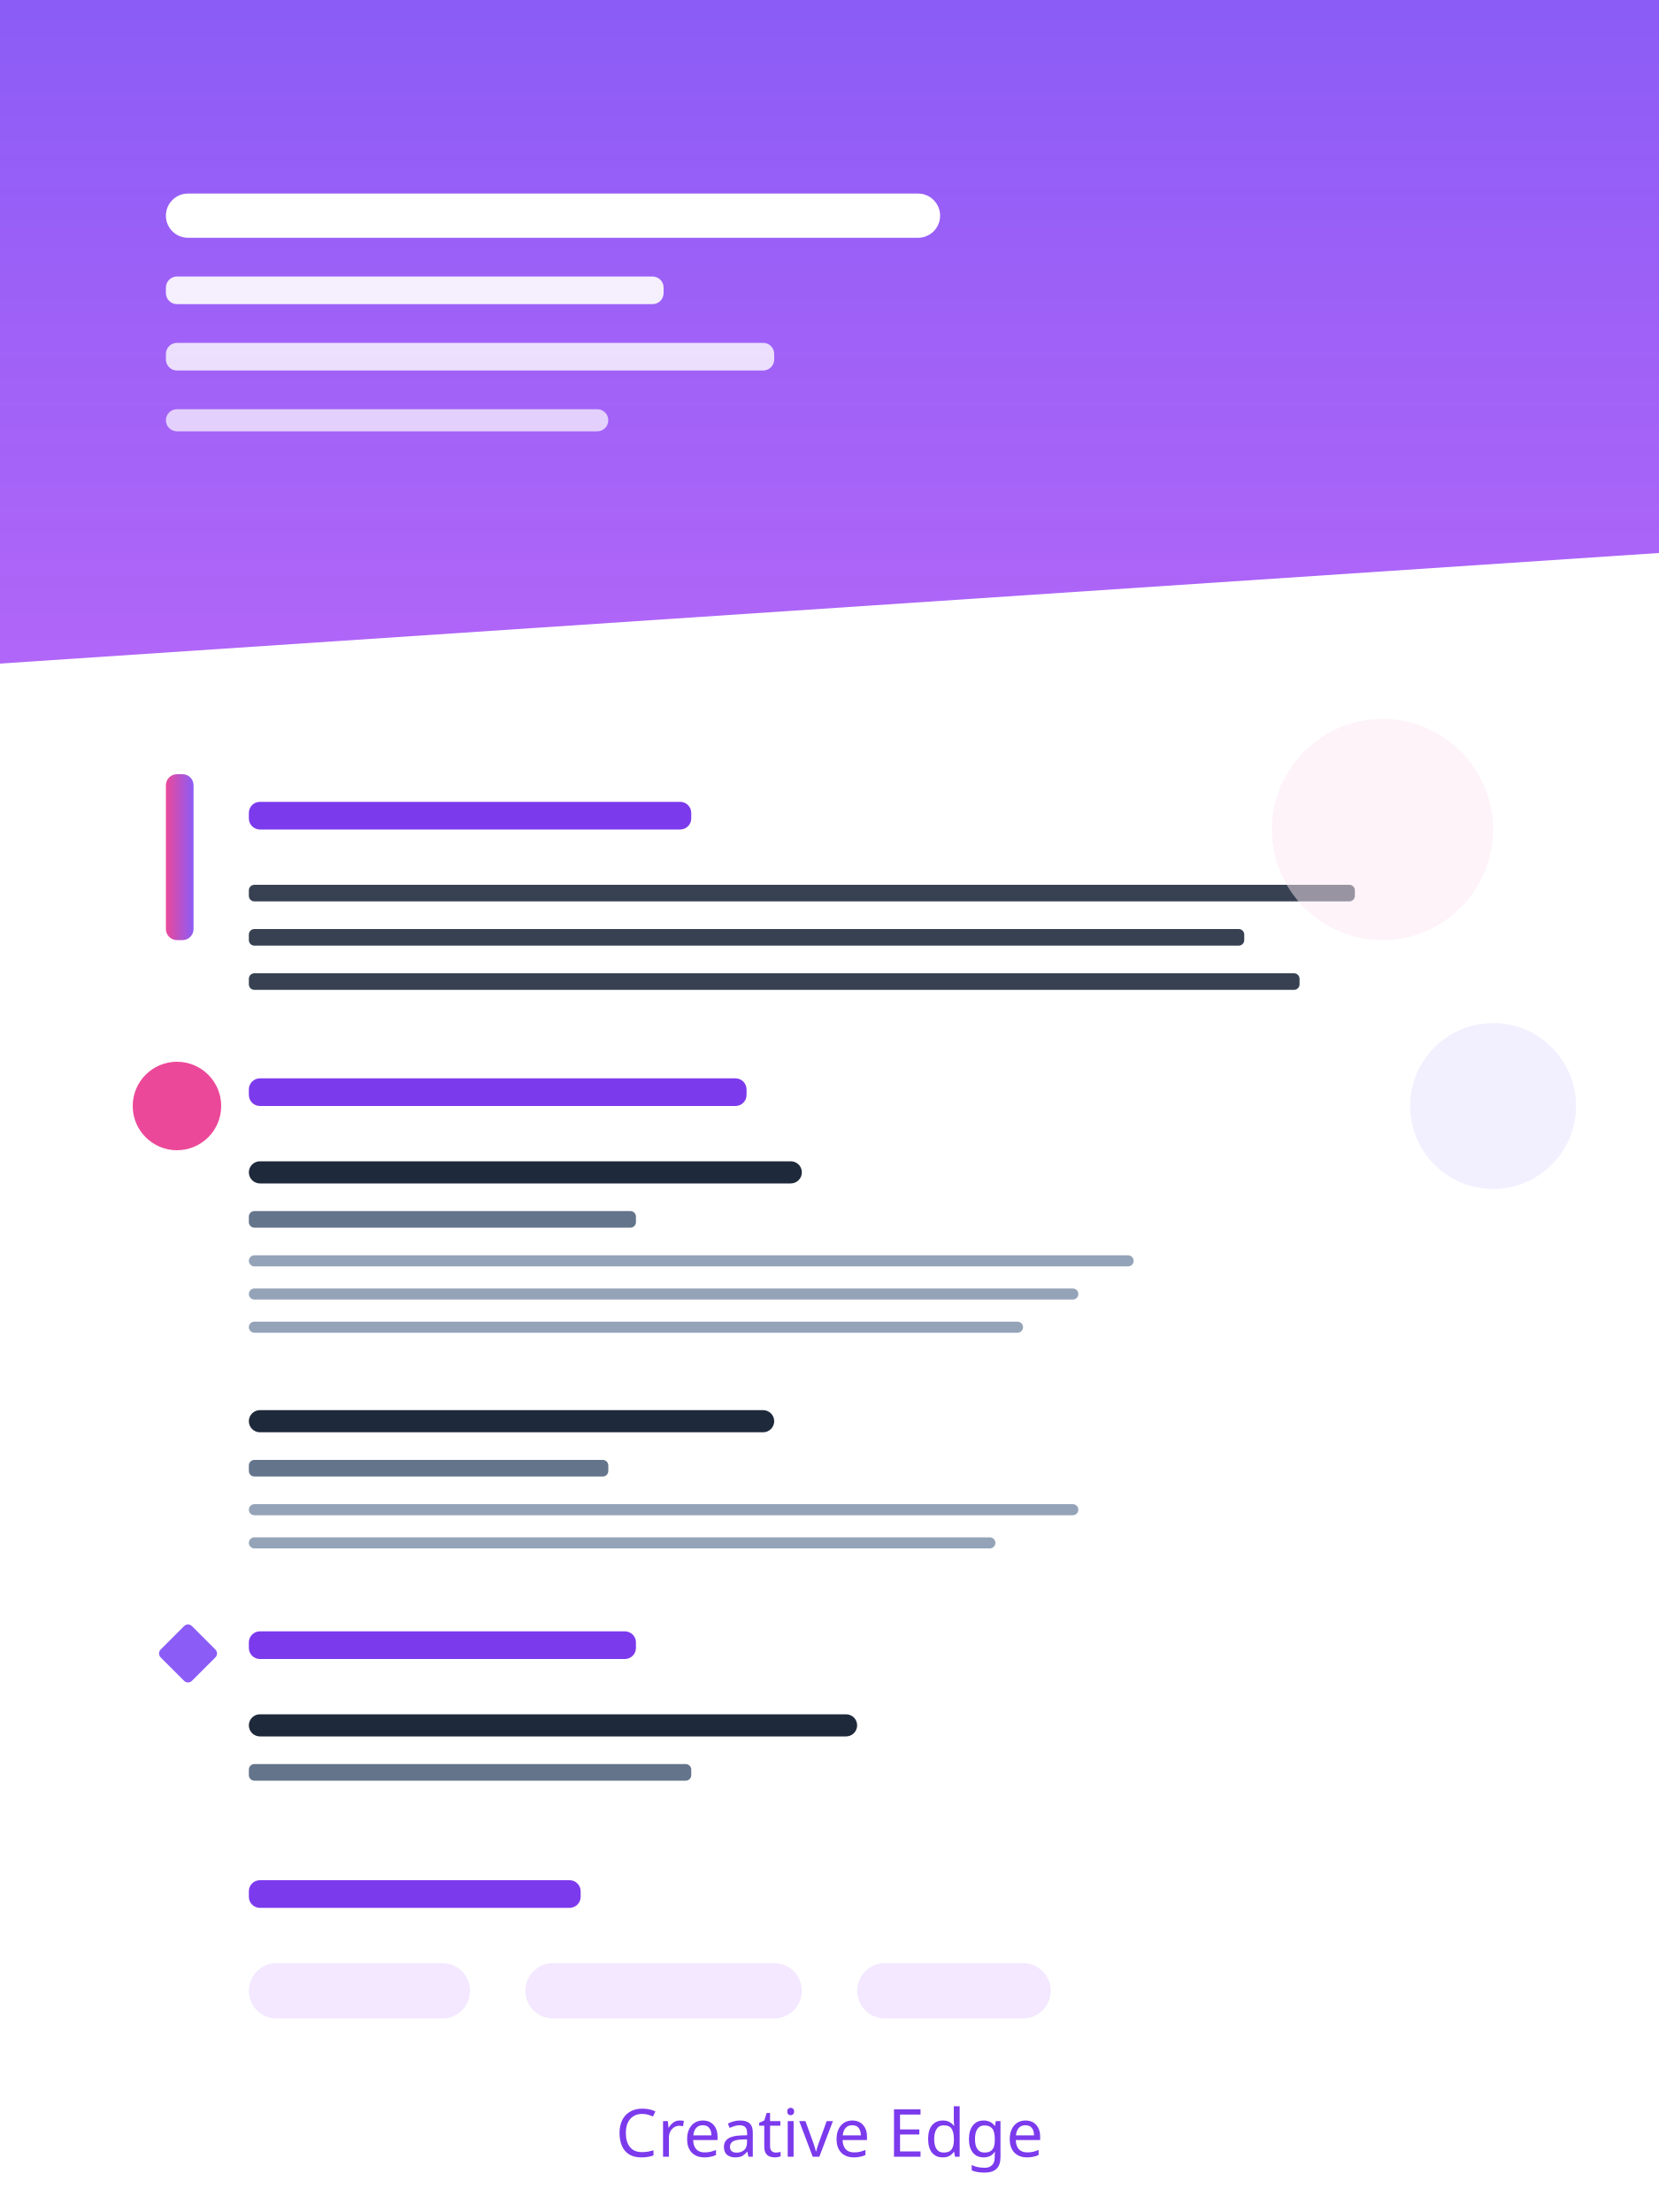
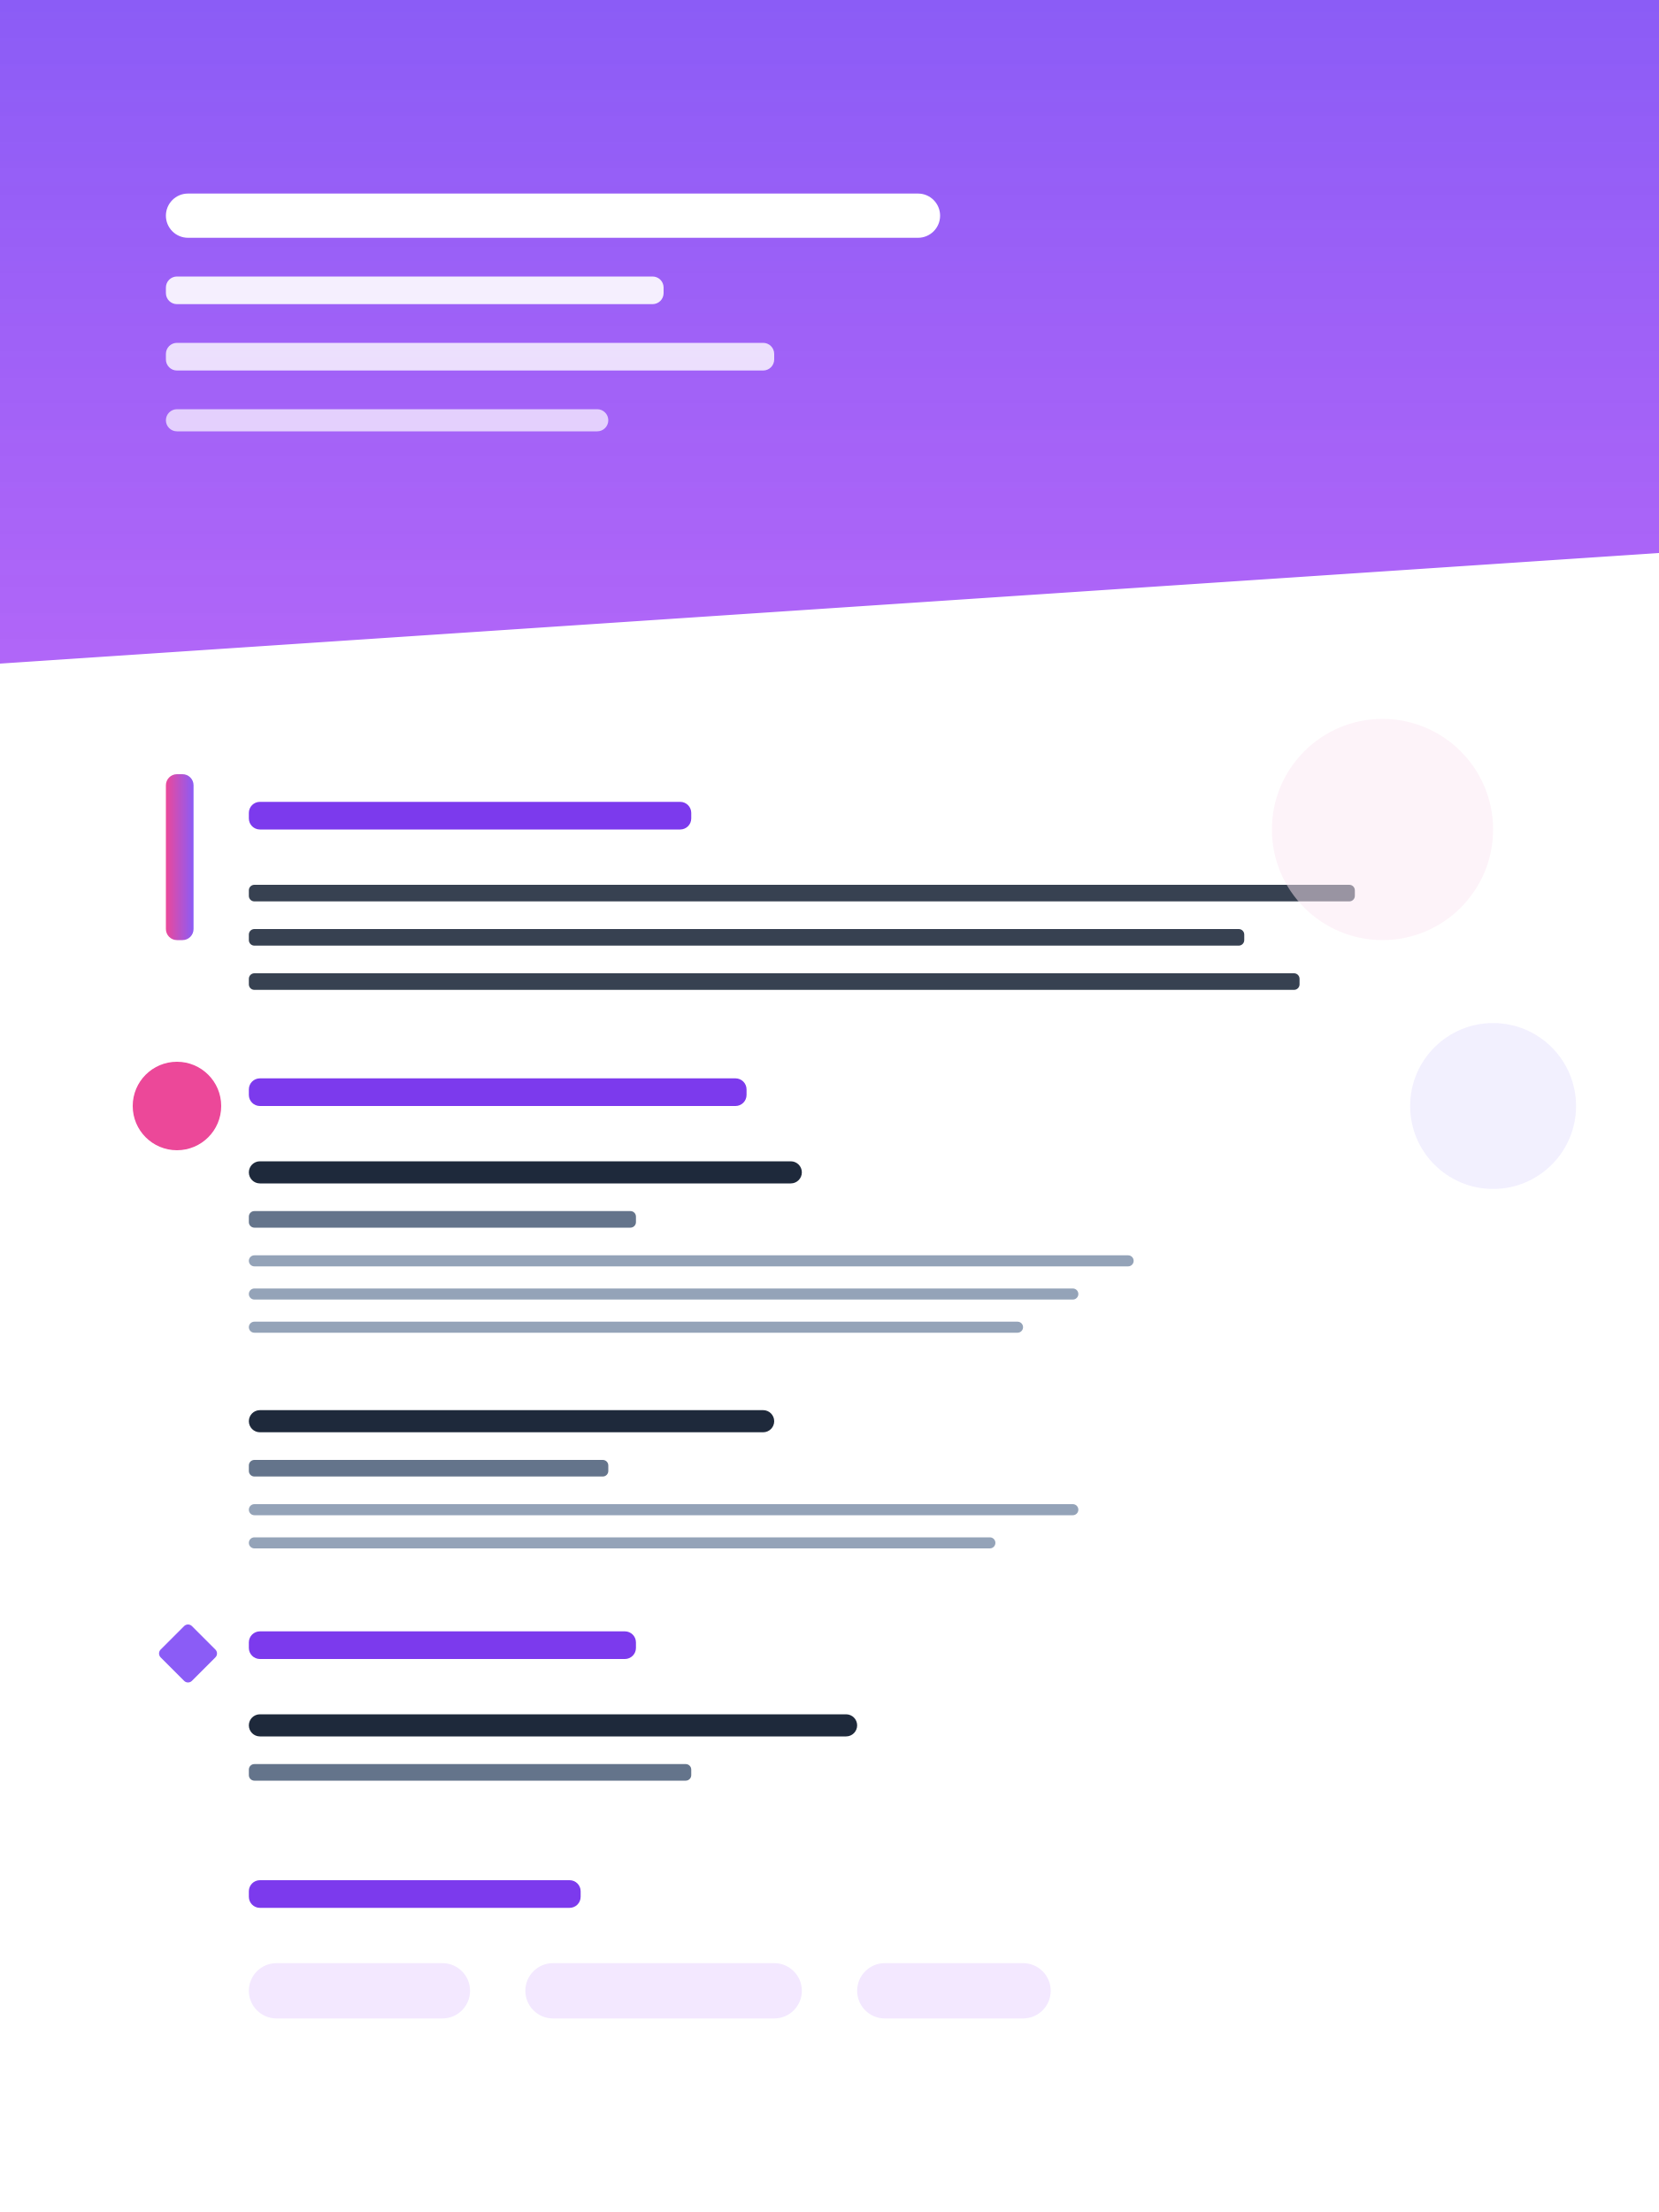
<svg xmlns="http://www.w3.org/2000/svg" width="300" height="400" viewBox="0 0 300 400" fill="none">
  <defs>
    <linearGradient id="creativeGradient" x1="0%" y1="0%" x2="0%" y2="100%">
      <stop offset="0%" style="stop-color:#8b5cf6;stop-opacity:1" />
      <stop offset="100%" style="stop-color:#a855f7;stop-opacity:0.9" />
    </linearGradient>
    <linearGradient id="accentGradient" x1="0%" y1="0%" x2="100%" y2="0%">
      <stop offset="0%" style="stop-color:#ec4899" />
      <stop offset="100%" style="stop-color:#8b5cf6" />
    </linearGradient>
  </defs>
  <rect width="300" height="400" fill="white" />
  <polygon points="0,0 300,0 300,100 0,120" fill="url(#creativeGradient)" />
  <rect x="30" y="35" width="140" height="8" fill="white" rx="4" />
  <rect x="30" y="50" width="90" height="5" fill="rgba(255,255,255,0.9)" rx="2" />
  <rect x="30" y="62" width="110" height="5" fill="rgba(255,255,255,0.8)" rx="2" />
  <rect x="30" y="74" width="80" height="4" fill="rgba(255,255,255,0.7)" rx="2" />
  <rect x="30" y="140" width="5" height="30" fill="url(#accentGradient)" rx="2" />
  <rect x="45" y="145" width="80" height="5" fill="#7c3aed" rx="2" />
  <rect x="45" y="160" width="200" height="3" fill="#374151" rx="1" />
  <rect x="45" y="168" width="180" height="3" fill="#374151" rx="1" />
  <rect x="45" y="176" width="190" height="3" fill="#374151" rx="1" />
  <circle cx="32" cy="200" r="8" fill="#ec4899" />
  <rect x="45" y="195" width="90" height="5" fill="#7c3aed" rx="2" />
  <rect x="45" y="210" width="100" height="4" fill="#1e293b" rx="2" />
  <rect x="45" y="219" width="70" height="3" fill="#64748b" rx="1" />
  <rect x="45" y="227" width="160" height="2" fill="#94a3b8" rx="1" />
  <rect x="45" y="233" width="150" height="2" fill="#94a3b8" rx="1" />
  <rect x="45" y="239" width="140" height="2" fill="#94a3b8" rx="1" />
  <rect x="45" y="255" width="95" height="4" fill="#1e293b" rx="2" />
  <rect x="45" y="264" width="65" height="3" fill="#64748b" rx="1" />
  <rect x="45" y="272" width="150" height="2" fill="#94a3b8" rx="1" />
  <rect x="45" y="278" width="135" height="2" fill="#94a3b8" rx="1" />
  <rect x="30" y="295" width="8" height="8" fill="#8b5cf6" rx="1" transform="rotate(45 34 299)" />
  <rect x="45" y="295" width="70" height="5" fill="#7c3aed" rx="2" />
  <rect x="45" y="310" width="110" height="4" fill="#1e293b" rx="2" />
  <rect x="45" y="319" width="80" height="3" fill="#64748b" rx="1" />
  <rect x="45" y="340" width="60" height="5" fill="#7c3aed" rx="2" />
  <rect x="45" y="355" width="40" height="10" fill="#f3e8ff" rx="5" />
  <rect x="95" y="355" width="50" height="10" fill="#f3e8ff" rx="5" />
  <rect x="155" y="355" width="35" height="10" fill="#f3e8ff" rx="5" />
  <circle cx="250" cy="150" r="20" fill="#fce7f3" opacity="0.5" />
  <circle cx="270" cy="200" r="15" fill="#ede9fe" opacity="0.7" />
-   <text x="150" y="390" text-anchor="middle" font-family="system-ui" font-size="12" fill="#7c3aed">Creative Edge</text>
</svg>
